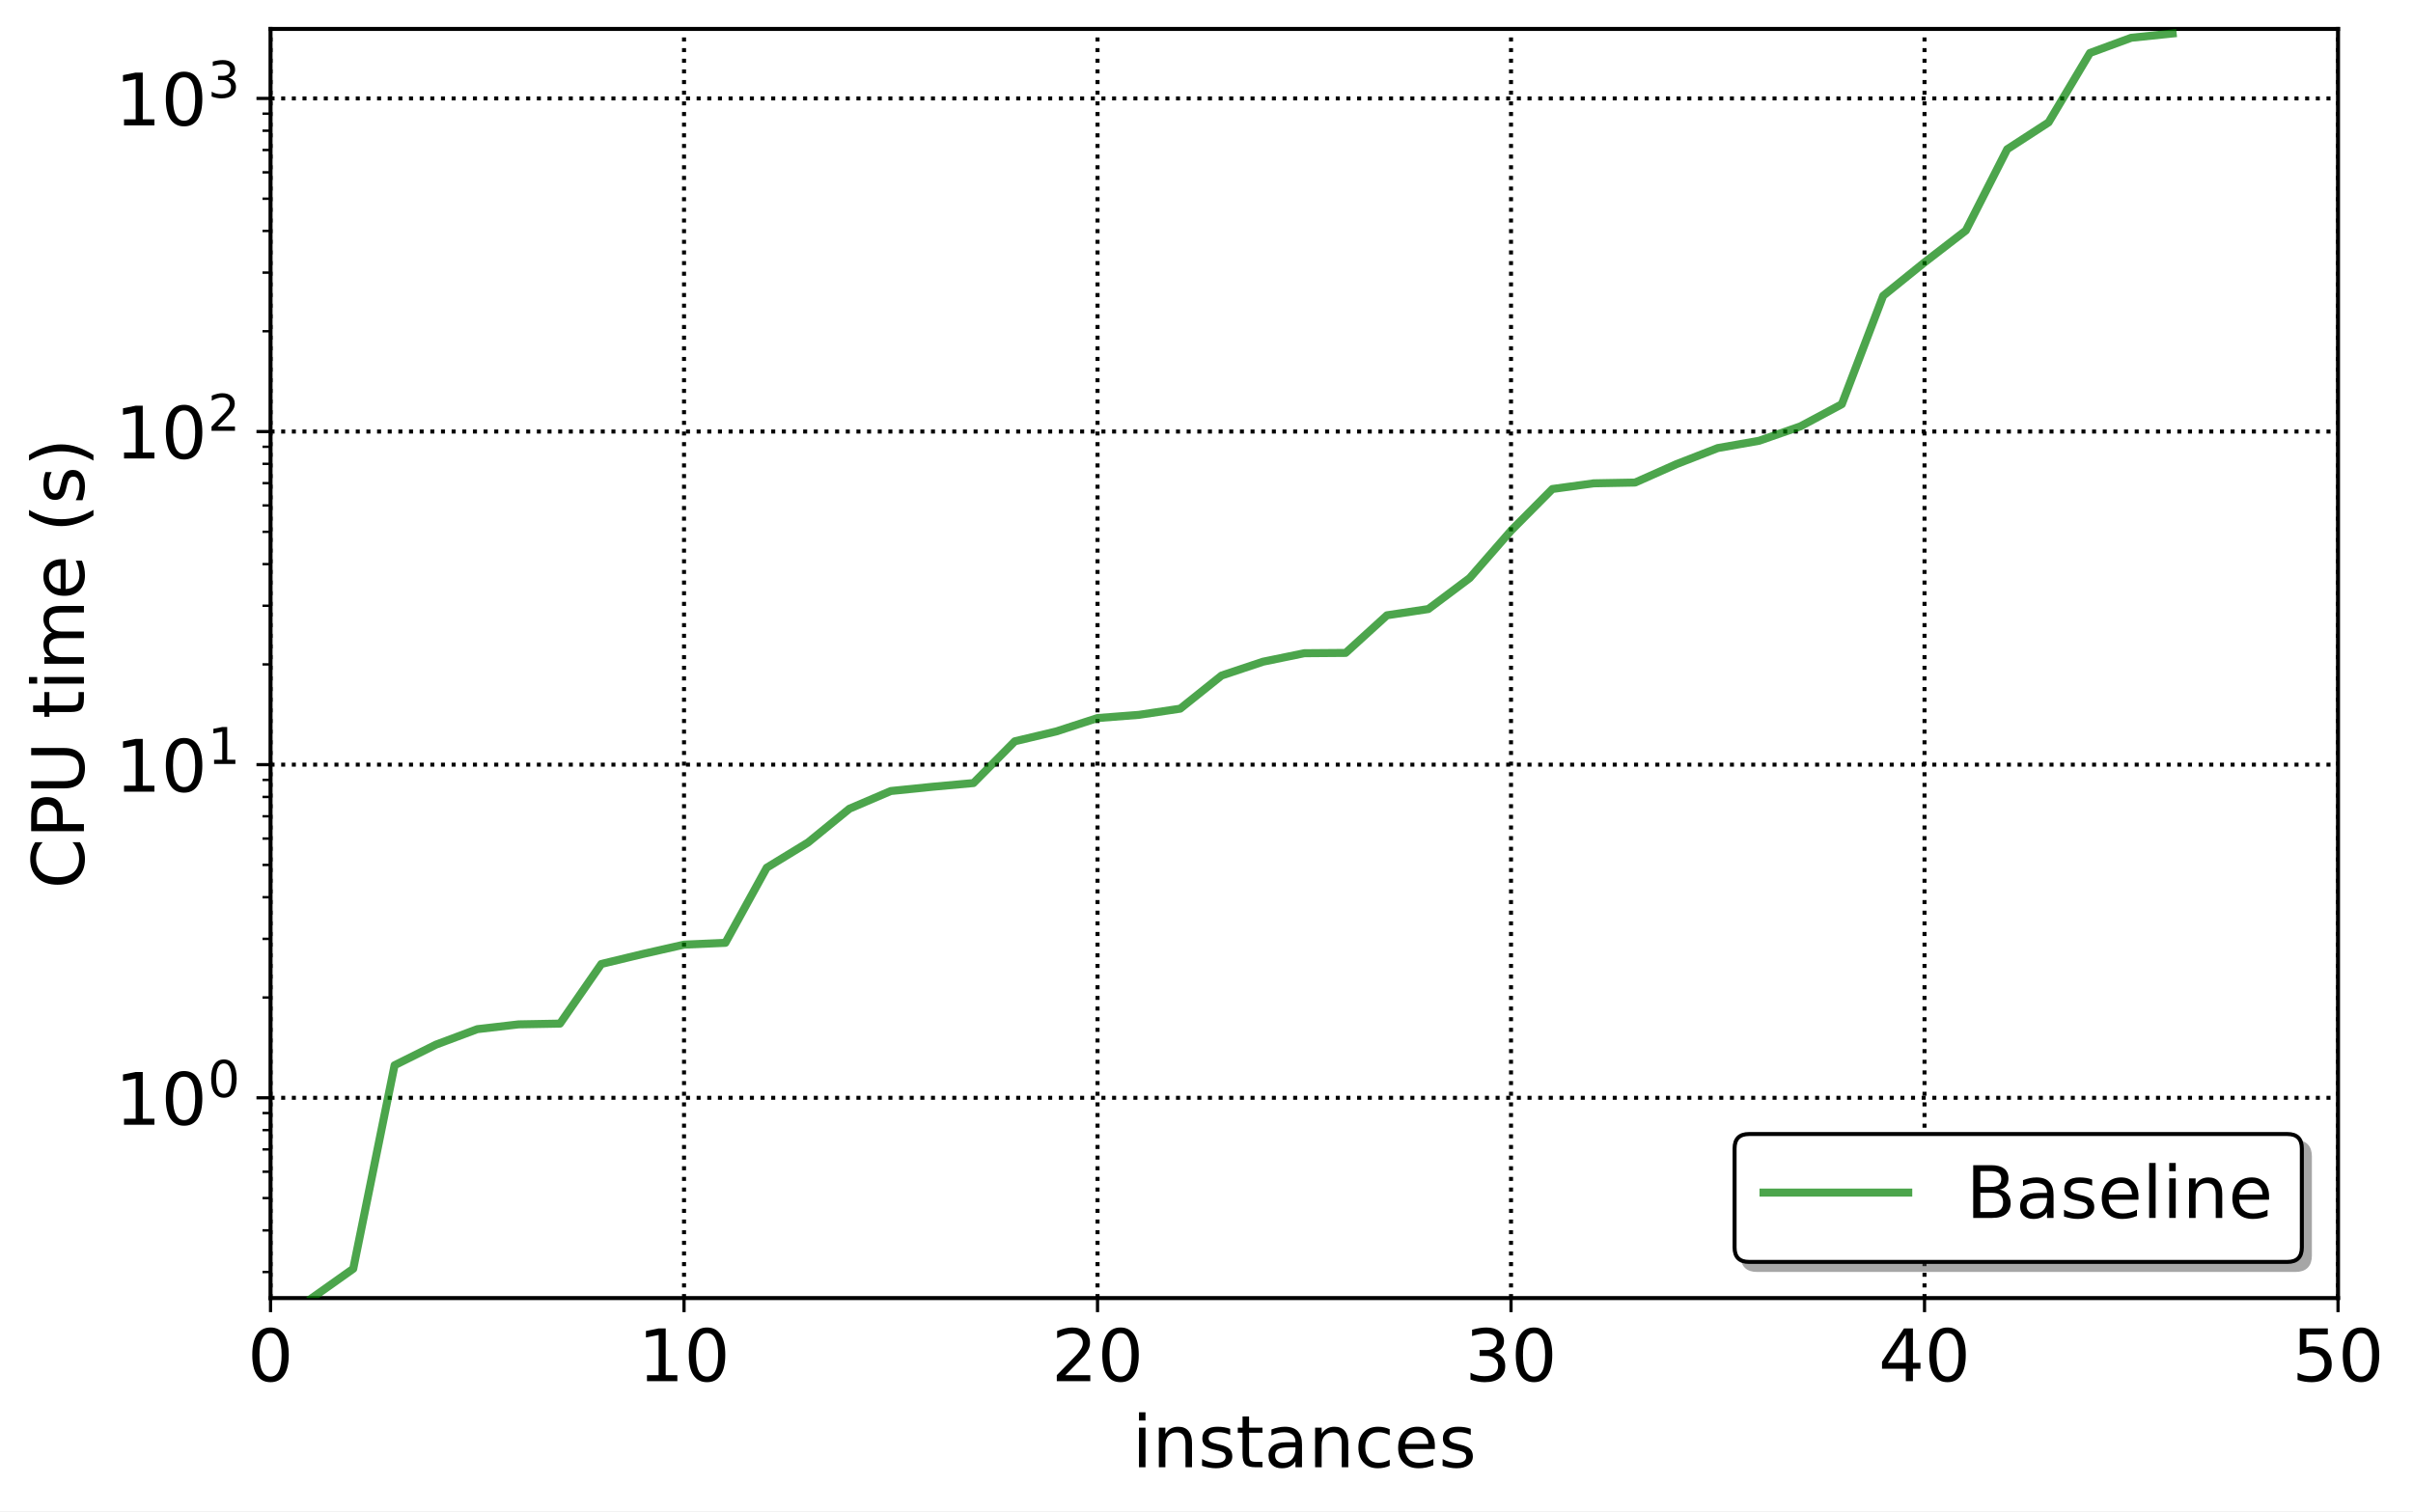
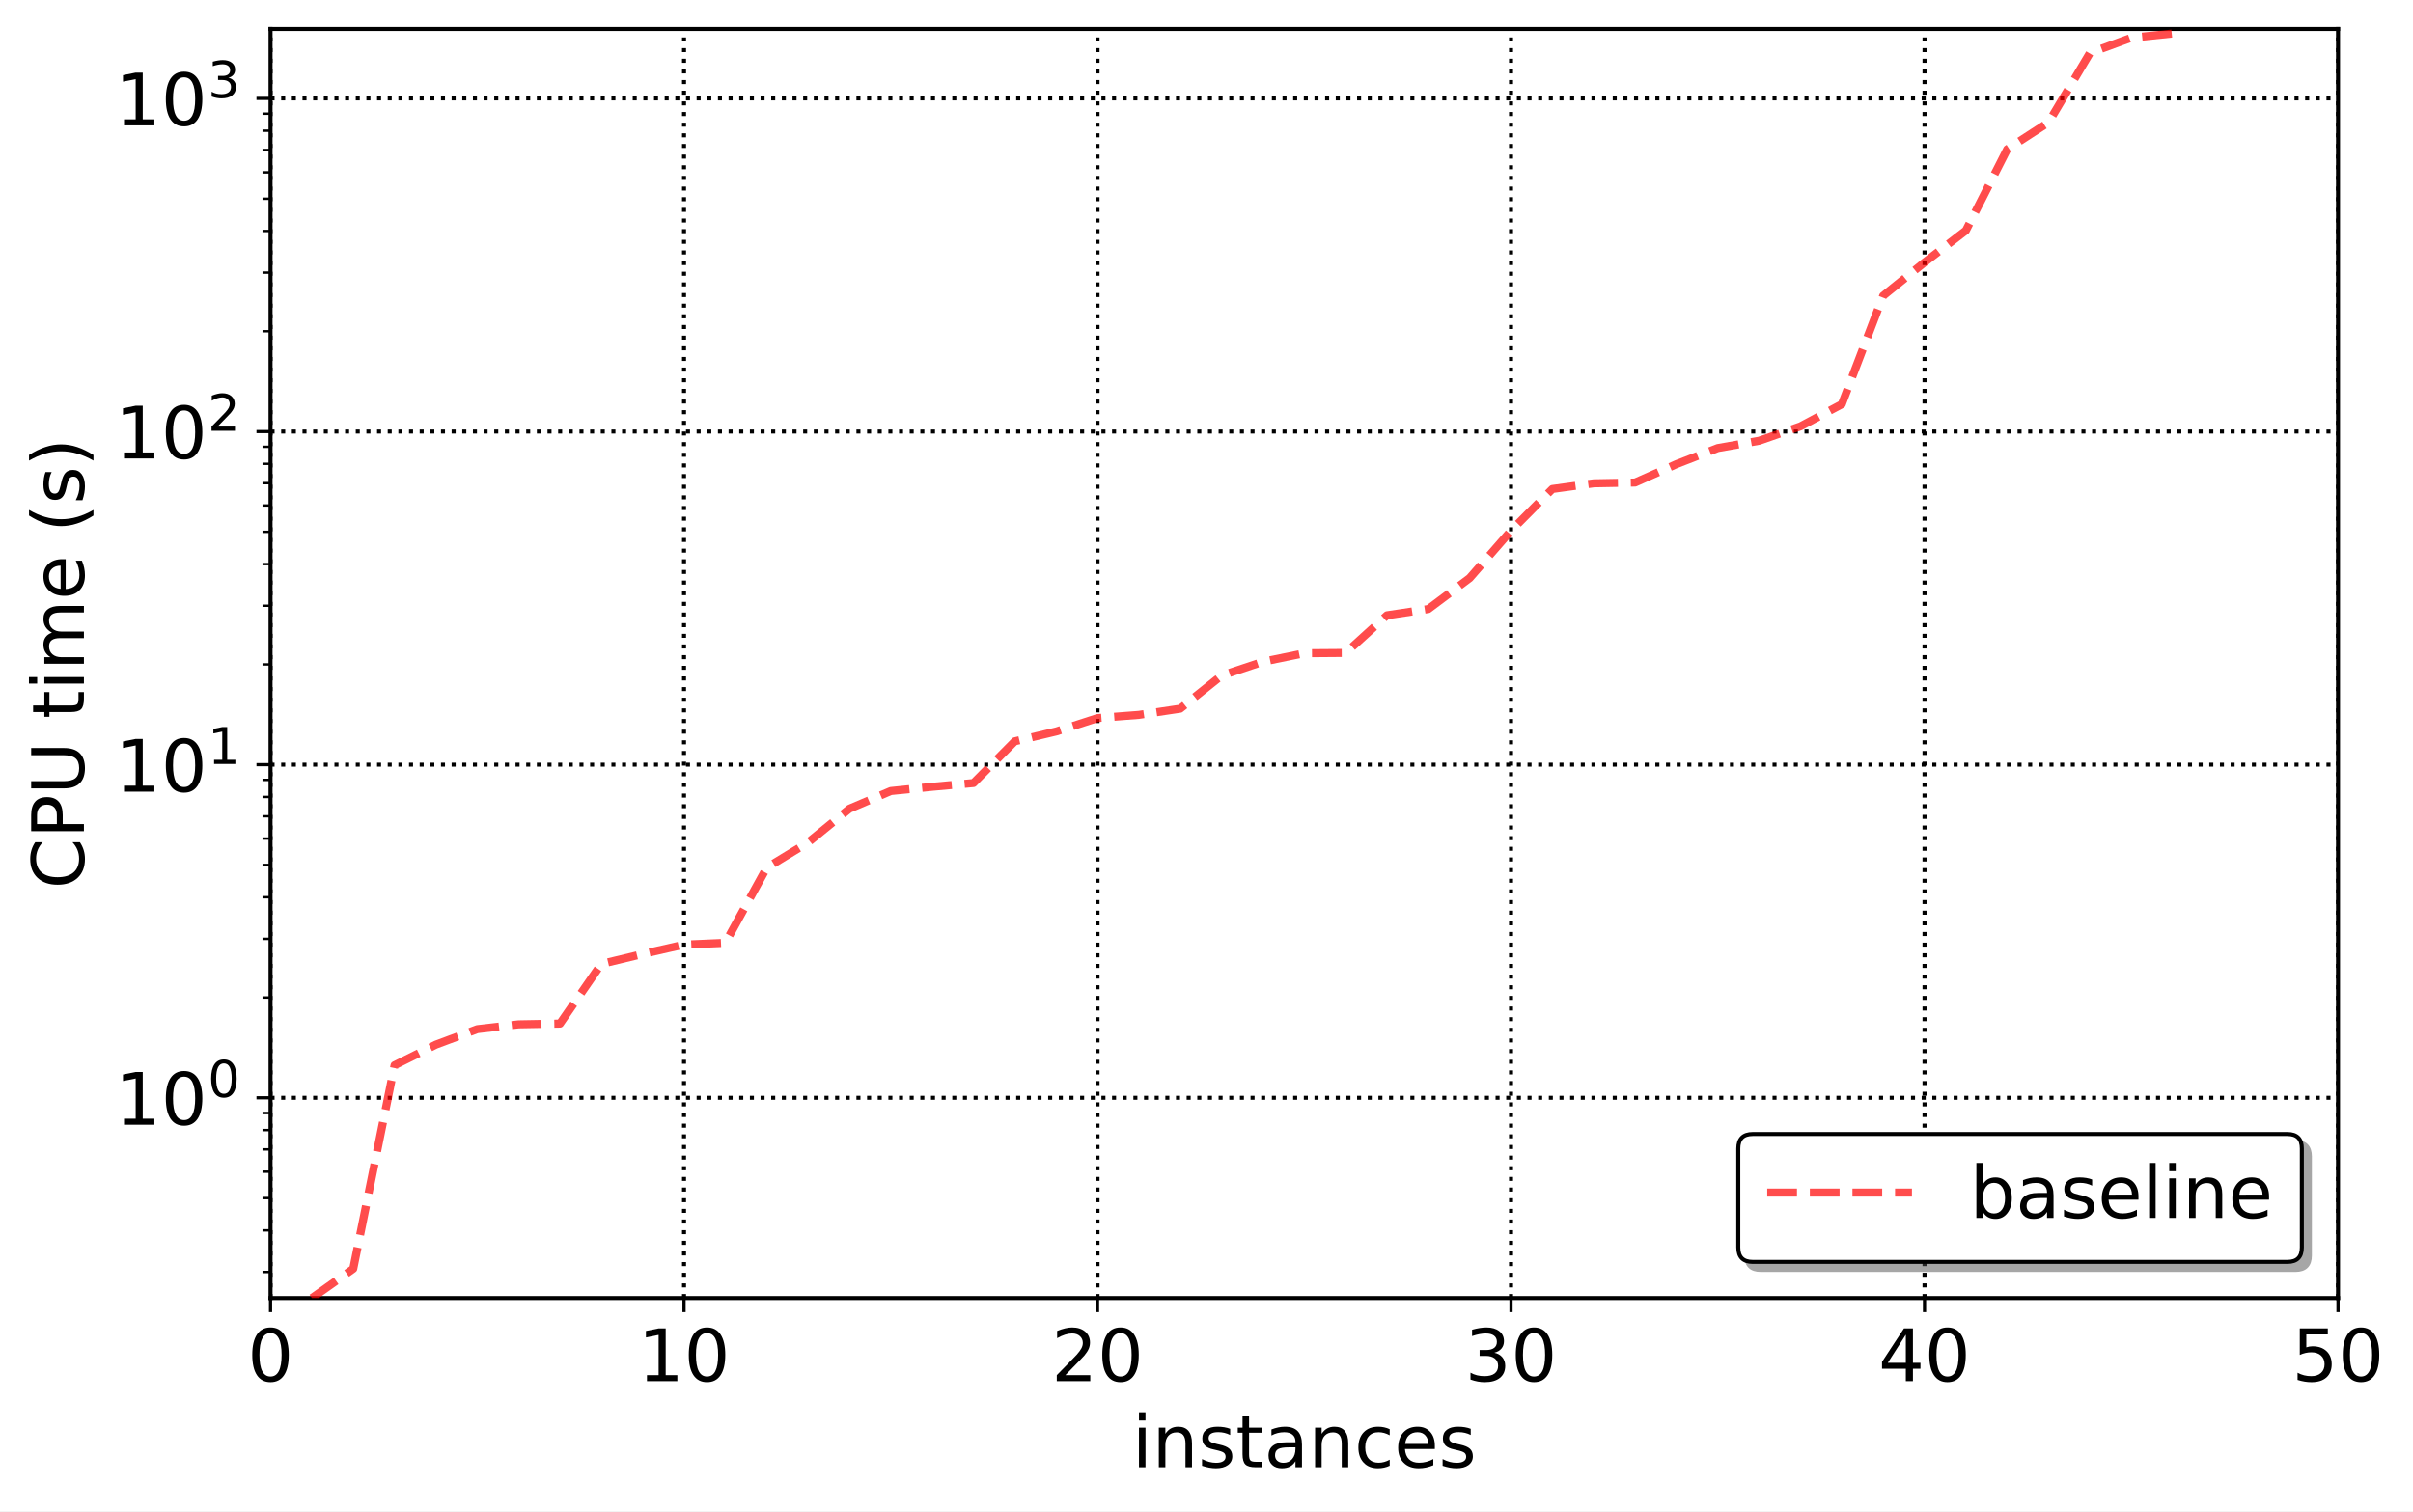
<svg xmlns="http://www.w3.org/2000/svg" xmlns:xlink="http://www.w3.org/1999/xlink" width="600.279pt" height="376.061pt" viewBox="0 0 600.279 376.061" version="1.1">
  <defs>
    <style type="text/css">*{stroke-linejoin: round; stroke-linecap: butt}</style>
  </defs>
  <g id="figure_1">
    <g id="patch_1">
      <path d="M -0 376.061  L 600.279 376.061  L 600.279 0  L -0 0  z " style="fill: #ffffff" />
    </g>
    <g id="axes_1">
      <g id="patch_2">
        <path d="M 67.301 323.02  L 581.627 323.02  L 581.627 7.2  L 67.301 7.2  z " style="fill: #ffffff" />
      </g>
      <g id="matplotlib.axis_1">
        <g id="xtick_1">
          <g id="line2d_1">
-             <path d="M 67.301 323.02  L 67.301 7.2  " clip-path="url(#p78569bffe5)" style="fill: none; stroke-dasharray: 1,1.65; stroke-dashoffset: 0; stroke: #000000" />
+             <path d="M 67.301 323.02  L 67.301 7.2  " clip-path="url(#p23192d5186)" style="fill: none; stroke-dasharray: 1,1.65; stroke-dashoffset: 0; stroke: #000000" />
          </g>
          <g id="line2d_2">
            <defs>
-               <path id="m889efac853" d="M 0 0  L 0 3.5  " style="stroke: #000000; stroke-width: 0.8" />
+               <path id="m9e568689f8" d="M 0 0  L 0 3.5  " style="stroke: #000000; stroke-width: 0.8" />
            </defs>
            <g>
-               <use xlink:href="#m889efac853" x="67.301" y="323.02" style="stroke: #000000; stroke-width: 0.8" />
+               <use xlink:href="#m9e568689f8" x="67.301" y="323.02" style="stroke: #000000; stroke-width: 0.8" />
            </g>
          </g>
          <g id="text_1">
            <g transform="translate(61.57438 343.6973) scale(0.18 -0.18)">
              <defs>
                <path id="DejaVuSans-30" d="M 2034 4250  Q 1547 4250 1301 3770  Q 1056 3291 1056 2328  Q 1056 1369 1301 889  Q 1547 409 2034 409  Q 2525 409 2770 889  Q 3016 1369 3016 2328  Q 3016 3291 2770 3770  Q 2525 4250 2034 4250  z M 2034 4750  Q 2819 4750 3233 4129  Q 3647 3509 3647 2328  Q 3647 1150 3233 529  Q 2819 -91 2034 -91  Q 1250 -91 836 529  Q 422 1150 422 2328  Q 422 3509 836 4129  Q 1250 4750 2034 4750  z " transform="scale(0.015625)" />
              </defs>
              <use xlink:href="#DejaVuSans-30" />
            </g>
          </g>
        </g>
        <g id="xtick_2">
          <g id="line2d_3">
-             <path d="M 170.166 323.02  L 170.166 7.2  " clip-path="url(#p78569bffe5)" style="fill: none; stroke-dasharray: 1,1.65; stroke-dashoffset: 0; stroke: #000000" />
+             <path d="M 170.166 323.02  L 170.166 7.2  " clip-path="url(#p23192d5186)" style="fill: none; stroke-dasharray: 1,1.65; stroke-dashoffset: 0; stroke: #000000" />
          </g>
          <g id="line2d_4">
            <g>
-               <use xlink:href="#m889efac853" x="170.166" y="323.02" style="stroke: #000000; stroke-width: 0.8" />
+               <use xlink:href="#m9e568689f8" x="170.166" y="323.02" style="stroke: #000000; stroke-width: 0.8" />
            </g>
          </g>
          <g id="text_2">
            <g transform="translate(158.7133 343.6973) scale(0.18 -0.18)">
              <defs>
                <path id="DejaVuSans-31" d="M 794 531  L 1825 531  L 1825 4091  L 703 3866  L 703 4441  L 1819 4666  L 2450 4666  L 2450 531  L 3481 531  L 3481 0  L 794 0  L 794 531  z " transform="scale(0.015625)" />
              </defs>
              <use xlink:href="#DejaVuSans-31" />
              <use xlink:href="#DejaVuSans-30" x="63.623" />
            </g>
          </g>
        </g>
        <g id="xtick_3">
          <g id="line2d_5">
-             <path d="M 273.031 323.02  L 273.031 7.2  " clip-path="url(#p78569bffe5)" style="fill: none; stroke-dasharray: 1,1.65; stroke-dashoffset: 0; stroke: #000000" />
+             <path d="M 273.031 323.02  L 273.031 7.2  " clip-path="url(#p23192d5186)" style="fill: none; stroke-dasharray: 1,1.65; stroke-dashoffset: 0; stroke: #000000" />
          </g>
          <g id="line2d_6">
            <g>
-               <use xlink:href="#m889efac853" x="273.031" y="323.02" style="stroke: #000000; stroke-width: 0.8" />
+               <use xlink:href="#m9e568689f8" x="273.031" y="323.02" style="stroke: #000000; stroke-width: 0.8" />
            </g>
          </g>
          <g id="text_3">
            <g transform="translate(261.5785 343.6973) scale(0.18 -0.18)">
              <defs>
                <path id="DejaVuSans-32" d="M 1228 531  L 3431 531  L 3431 0  L 469 0  L 469 531  Q 828 903 1448 1529  Q 2069 2156 2228 2338  Q 2531 2678 2651 2914  Q 2772 3150 2772 3378  Q 2772 3750 2511 3984  Q 2250 4219 1831 4219  Q 1534 4219 1204 4116  Q 875 4013 500 3803  L 500 4441  Q 881 4594 1212 4672  Q 1544 4750 1819 4750  Q 2544 4750 2975 4387  Q 3406 4025 3406 3419  Q 3406 3131 3298 2873  Q 3191 2616 2906 2266  Q 2828 2175 2409 1742  Q 1991 1309 1228 531  z " transform="scale(0.015625)" />
              </defs>
              <use xlink:href="#DejaVuSans-32" />
              <use xlink:href="#DejaVuSans-30" x="63.623" />
            </g>
          </g>
        </g>
        <g id="xtick_4">
          <g id="line2d_7">
-             <path d="M 375.896 323.02  L 375.896 7.2  " clip-path="url(#p78569bffe5)" style="fill: none; stroke-dasharray: 1,1.65; stroke-dashoffset: 0; stroke: #000000" />
+             <path d="M 375.896 323.02  L 375.896 7.2  " clip-path="url(#p23192d5186)" style="fill: none; stroke-dasharray: 1,1.65; stroke-dashoffset: 0; stroke: #000000" />
          </g>
          <g id="line2d_8">
            <g>
-               <use xlink:href="#m889efac853" x="375.896" y="323.02" style="stroke: #000000; stroke-width: 0.8" />
+               <use xlink:href="#m9e568689f8" x="375.896" y="323.02" style="stroke: #000000; stroke-width: 0.8" />
            </g>
          </g>
          <g id="text_4">
            <g transform="translate(364.4437 343.6973) scale(0.18 -0.18)">
              <defs>
                <path id="DejaVuSans-33" d="M 2597 2516  Q 3050 2419 3304 2112  Q 3559 1806 3559 1356  Q 3559 666 3084 287  Q 2609 -91 1734 -91  Q 1441 -91 1130 -33  Q 819 25 488 141  L 488 750  Q 750 597 1062 519  Q 1375 441 1716 441  Q 2309 441 2620 675  Q 2931 909 2931 1356  Q 2931 1769 2642 2001  Q 2353 2234 1838 2234  L 1294 2234  L 1294 2753  L 1863 2753  Q 2328 2753 2575 2939  Q 2822 3125 2822 3475  Q 2822 3834 2567 4026  Q 2313 4219 1838 4219  Q 1578 4219 1281 4162  Q 984 4106 628 3988  L 628 4550  Q 988 4650 1302 4700  Q 1616 4750 1894 4750  Q 2613 4750 3031 4423  Q 3450 4097 3450 3541  Q 3450 3153 3228 2886  Q 3006 2619 2597 2516  z " transform="scale(0.015625)" />
              </defs>
              <use xlink:href="#DejaVuSans-33" />
              <use xlink:href="#DejaVuSans-30" x="63.623" />
            </g>
          </g>
        </g>
        <g id="xtick_5">
          <g id="line2d_9">
-             <path d="M 478.761 323.02  L 478.761 7.2  " clip-path="url(#p78569bffe5)" style="fill: none; stroke-dasharray: 1,1.65; stroke-dashoffset: 0; stroke: #000000" />
+             <path d="M 478.761 323.02  L 478.761 7.2  " clip-path="url(#p23192d5186)" style="fill: none; stroke-dasharray: 1,1.65; stroke-dashoffset: 0; stroke: #000000" />
          </g>
          <g id="line2d_10">
            <g>
-               <use xlink:href="#m889efac853" x="478.761" y="323.02" style="stroke: #000000; stroke-width: 0.8" />
+               <use xlink:href="#m9e568689f8" x="478.761" y="323.02" style="stroke: #000000; stroke-width: 0.8" />
            </g>
          </g>
          <g id="text_5">
            <g transform="translate(467.3088 343.6973) scale(0.18 -0.18)">
              <defs>
                <path id="DejaVuSans-34" d="M 2419 4116  L 825 1625  L 2419 1625  L 2419 4116  z M 2253 4666  L 3047 4666  L 3047 1625  L 3713 1625  L 3713 1100  L 3047 1100  L 3047 0  L 2419 0  L 2419 1100  L 313 1100  L 313 1709  L 2253 4666  z " transform="scale(0.015625)" />
              </defs>
              <use xlink:href="#DejaVuSans-34" />
              <use xlink:href="#DejaVuSans-30" x="63.623" />
            </g>
          </g>
        </g>
        <g id="xtick_6">
          <g id="line2d_11">
-             <path d="M 581.627 323.02  L 581.627 7.2  " clip-path="url(#p78569bffe5)" style="fill: none; stroke-dasharray: 1,1.65; stroke-dashoffset: 0; stroke: #000000" />
+             <path d="M 581.627 323.02  L 581.627 7.2  " clip-path="url(#p23192d5186)" style="fill: none; stroke-dasharray: 1,1.65; stroke-dashoffset: 0; stroke: #000000" />
          </g>
          <g id="line2d_12">
            <g>
-               <use xlink:href="#m889efac853" x="581.627" y="323.02" style="stroke: #000000; stroke-width: 0.8" />
+               <use xlink:href="#m9e568689f8" x="581.627" y="323.02" style="stroke: #000000; stroke-width: 0.8" />
            </g>
          </g>
          <g id="text_6">
            <g transform="translate(570.174 343.6973) scale(0.18 -0.18)">
              <defs>
                <path id="DejaVuSans-35" d="M 691 4666  L 3169 4666  L 3169 4134  L 1269 4134  L 1269 2991  Q 1406 3038 1543 3061  Q 1681 3084 1819 3084  Q 2600 3084 3056 2656  Q 3513 2228 3513 1497  Q 3513 744 3044 326  Q 2575 -91 1722 -91  Q 1428 -91 1123 -41  Q 819 9 494 109  L 494 744  Q 775 591 1075 516  Q 1375 441 1709 441  Q 2250 441 2565 725  Q 2881 1009 2881 1497  Q 2881 1984 2565 2268  Q 2250 2553 1709 2553  Q 1456 2553 1204 2497  Q 953 2441 691 2322  L 691 4666  z " transform="scale(0.015625)" />
              </defs>
              <use xlink:href="#DejaVuSans-35" />
              <use xlink:href="#DejaVuSans-30" x="63.623" />
            </g>
          </g>
        </g>
        <g id="text_7">
          <g transform="translate(281.6489 365.1179) scale(0.18 -0.18)">
            <defs>
              <path id="DejaVuSans-69" d="M 603 3500  L 1178 3500  L 1178 0  L 603 0  L 603 3500  z M 603 4863  L 1178 4863  L 1178 4134  L 603 4134  L 603 4863  z " transform="scale(0.015625)" />
              <path id="DejaVuSans-6e" d="M 3513 2113  L 3513 0  L 2938 0  L 2938 2094  Q 2938 2591 2744 2837  Q 2550 3084 2163 3084  Q 1697 3084 1428 2787  Q 1159 2491 1159 1978  L 1159 0  L 581 0  L 581 3500  L 1159 3500  L 1159 2956  Q 1366 3272 1645 3428  Q 1925 3584 2291 3584  Q 2894 3584 3203 3211  Q 3513 2838 3513 2113  z " transform="scale(0.015625)" />
              <path id="DejaVuSans-73" d="M 2834 3397  L 2834 2853  Q 2591 2978 2328 3040  Q 2066 3103 1784 3103  Q 1356 3103 1142 2972  Q 928 2841 928 2578  Q 928 2378 1081 2264  Q 1234 2150 1697 2047  L 1894 2003  Q 2506 1872 2764 1633  Q 3022 1394 3022 966  Q 3022 478 2636 193  Q 2250 -91 1575 -91  Q 1294 -91 989 -36  Q 684 19 347 128  L 347 722  Q 666 556 975 473  Q 1284 391 1588 391  Q 1994 391 2212 530  Q 2431 669 2431 922  Q 2431 1156 2273 1281  Q 2116 1406 1581 1522  L 1381 1569  Q 847 1681 609 1914  Q 372 2147 372 2553  Q 372 3047 722 3315  Q 1072 3584 1716 3584  Q 2034 3584 2315 3537  Q 2597 3491 2834 3397  z " transform="scale(0.015625)" />
              <path id="DejaVuSans-74" d="M 1172 4494  L 1172 3500  L 2356 3500  L 2356 3053  L 1172 3053  L 1172 1153  Q 1172 725 1289 603  Q 1406 481 1766 481  L 2356 481  L 2356 0  L 1766 0  Q 1100 0 847 248  Q 594 497 594 1153  L 594 3053  L 172 3053  L 172 3500  L 594 3500  L 594 4494  L 1172 4494  z " transform="scale(0.015625)" />
              <path id="DejaVuSans-61" d="M 2194 1759  Q 1497 1759 1228 1600  Q 959 1441 959 1056  Q 959 750 1161 570  Q 1363 391 1709 391  Q 2188 391 2477 730  Q 2766 1069 2766 1631  L 2766 1759  L 2194 1759  z M 3341 1997  L 3341 0  L 2766 0  L 2766 531  Q 2569 213 2275 61  Q 1981 -91 1556 -91  Q 1019 -91 701 211  Q 384 513 384 1019  Q 384 1609 779 1909  Q 1175 2209 1959 2209  L 2766 2209  L 2766 2266  Q 2766 2663 2505 2880  Q 2244 3097 1772 3097  Q 1472 3097 1187 3025  Q 903 2953 641 2809  L 641 3341  Q 956 3463 1253 3523  Q 1550 3584 1831 3584  Q 2591 3584 2966 3190  Q 3341 2797 3341 1997  z " transform="scale(0.015625)" />
              <path id="DejaVuSans-63" d="M 3122 3366  L 3122 2828  Q 2878 2963 2633 3030  Q 2388 3097 2138 3097  Q 1578 3097 1268 2742  Q 959 2388 959 1747  Q 959 1106 1268 751  Q 1578 397 2138 397  Q 2388 397 2633 464  Q 2878 531 3122 666  L 3122 134  Q 2881 22 2623 -34  Q 2366 -91 2075 -91  Q 1284 -91 818 406  Q 353 903 353 1747  Q 353 2603 823 3093  Q 1294 3584 2113 3584  Q 2378 3584 2631 3529  Q 2884 3475 3122 3366  z " transform="scale(0.015625)" />
              <path id="DejaVuSans-65" d="M 3597 1894  L 3597 1613  L 953 1613  Q 991 1019 1311 708  Q 1631 397 2203 397  Q 2534 397 2845 478  Q 3156 559 3463 722  L 3463 178  Q 3153 47 2828 -22  Q 2503 -91 2169 -91  Q 1331 -91 842 396  Q 353 884 353 1716  Q 353 2575 817 3079  Q 1281 3584 2069 3584  Q 2775 3584 3186 3129  Q 3597 2675 3597 1894  z M 3022 2063  Q 3016 2534 2758 2815  Q 2500 3097 2075 3097  Q 1594 3097 1305 2825  Q 1016 2553 972 2059  L 3022 2063  z " transform="scale(0.015625)" />
            </defs>
            <use xlink:href="#DejaVuSans-69" />
            <use xlink:href="#DejaVuSans-6e" x="27.783" />
            <use xlink:href="#DejaVuSans-73" x="91.162" />
            <use xlink:href="#DejaVuSans-74" x="143.262" />
            <use xlink:href="#DejaVuSans-61" x="182.471" />
            <use xlink:href="#DejaVuSans-6e" x="243.75" />
            <use xlink:href="#DejaVuSans-63" x="307.129" />
            <use xlink:href="#DejaVuSans-65" x="362.109" />
            <use xlink:href="#DejaVuSans-73" x="423.633" />
          </g>
        </g>
      </g>
      <g id="matplotlib.axis_2">
        <g id="ytick_1">
          <g id="line2d_13">
-             <path d="M 67.301 273.182  L 581.627 273.182  " clip-path="url(#p78569bffe5)" style="fill: none; stroke-dasharray: 1,1.65; stroke-dashoffset: 0; stroke: #000000" />
+             <path d="M 67.301 273.182  L 581.627 273.182  " clip-path="url(#p23192d5186)" style="fill: none; stroke-dasharray: 1,1.65; stroke-dashoffset: 0; stroke: #000000" />
          </g>
          <g id="line2d_14">
            <defs>
-               <path id="m45e2cfea0d" d="M 0 0  L -3.5 0  " style="stroke: #000000; stroke-width: 0.8" />
+               <path id="m3ee2ef0c10" d="M 0 0  L -3.5 0  " style="stroke: #000000; stroke-width: 0.8" />
            </defs>
            <g>
-               <use xlink:href="#m45e2cfea0d" x="67.301" y="273.182" style="stroke: #000000; stroke-width: 0.8" />
+               <use xlink:href="#m3ee2ef0c10" x="67.301" y="273.182" style="stroke: #000000; stroke-width: 0.8" />
            </g>
          </g>
          <g id="text_8">
            <g transform="translate(28.62063 280.0204) scale(0.18 -0.18)">
              <use xlink:href="#DejaVuSans-31" transform="translate(0 0.765625)" />
              <use xlink:href="#DejaVuSans-30" transform="translate(63.62305 0.765625)" />
              <use xlink:href="#DejaVuSans-30" transform="translate(128.2031 39.04688) scale(0.7)" />
            </g>
          </g>
        </g>
        <g id="ytick_2">
          <g id="line2d_15">
-             <path d="M 67.301 190.285  L 581.627 190.285  " clip-path="url(#p78569bffe5)" style="fill: none; stroke-dasharray: 1,1.65; stroke-dashoffset: 0; stroke: #000000" />
+             <path d="M 67.301 190.285  L 581.627 190.285  " clip-path="url(#p23192d5186)" style="fill: none; stroke-dasharray: 1,1.65; stroke-dashoffset: 0; stroke: #000000" />
          </g>
          <g id="line2d_16">
            <g>
-               <use xlink:href="#m45e2cfea0d" x="67.301" y="190.285" style="stroke: #000000; stroke-width: 0.8" />
+               <use xlink:href="#m3ee2ef0c10" x="67.301" y="190.285" style="stroke: #000000; stroke-width: 0.8" />
            </g>
          </g>
          <g id="text_9">
            <g transform="translate(28.62063 197.1233) scale(0.18 -0.18)">
              <use xlink:href="#DejaVuSans-31" transform="translate(0 0.684375)" />
              <use xlink:href="#DejaVuSans-30" transform="translate(63.62305 0.684375)" />
              <use xlink:href="#DejaVuSans-31" transform="translate(128.2031 38.96563) scale(0.7)" />
            </g>
          </g>
        </g>
        <g id="ytick_3">
          <g id="line2d_17">
-             <path d="M 67.301 107.388  L 581.627 107.388  " clip-path="url(#p78569bffe5)" style="fill: none; stroke-dasharray: 1,1.65; stroke-dashoffset: 0; stroke: #000000" />
+             <path d="M 67.301 107.388  L 581.627 107.388  " clip-path="url(#p23192d5186)" style="fill: none; stroke-dasharray: 1,1.65; stroke-dashoffset: 0; stroke: #000000" />
          </g>
          <g id="line2d_18">
            <g>
-               <use xlink:href="#m45e2cfea0d" x="67.301" y="107.388" style="stroke: #000000; stroke-width: 0.8" />
+               <use xlink:href="#m3ee2ef0c10" x="67.301" y="107.388" style="stroke: #000000; stroke-width: 0.8" />
            </g>
          </g>
          <g id="text_10">
            <g transform="translate(28.62063 114.2263) scale(0.18 -0.18)">
              <use xlink:href="#DejaVuSans-31" transform="translate(0 0.765625)" />
              <use xlink:href="#DejaVuSans-30" transform="translate(63.62305 0.765625)" />
              <use xlink:href="#DejaVuSans-32" transform="translate(128.2031 39.04688) scale(0.7)" />
            </g>
          </g>
        </g>
        <g id="ytick_4">
          <g id="line2d_19">
-             <path d="M 67.301 24.491  L 581.627 24.491  " clip-path="url(#p78569bffe5)" style="fill: none; stroke-dasharray: 1,1.65; stroke-dashoffset: 0; stroke: #000000" />
+             <path d="M 67.301 24.491  L 581.627 24.491  " clip-path="url(#p23192d5186)" style="fill: none; stroke-dasharray: 1,1.65; stroke-dashoffset: 0; stroke: #000000" />
          </g>
          <g id="line2d_20">
            <g>
-               <use xlink:href="#m45e2cfea0d" x="67.301" y="24.491" style="stroke: #000000; stroke-width: 0.8" />
+               <use xlink:href="#m3ee2ef0c10" x="67.301" y="24.491" style="stroke: #000000; stroke-width: 0.8" />
            </g>
          </g>
          <g id="text_11">
            <g transform="translate(28.62063 31.32918) scale(0.18 -0.18)">
              <use xlink:href="#DejaVuSans-31" transform="translate(0 0.765625)" />
              <use xlink:href="#DejaVuSans-30" transform="translate(63.62305 0.765625)" />
              <use xlink:href="#DejaVuSans-33" transform="translate(128.2031 39.04688) scale(0.7)" />
            </g>
          </g>
        </g>
        <g id="ytick_5">
          <g id="line2d_21">
            <defs>
-               <path id="m61b22a6552" d="M 0 0  L -2 0  " style="stroke: #000000; stroke-width: 0.6" />
+               <path id="m1f83dd1102" d="M 0 0  L -2 0  " style="stroke: #000000; stroke-width: 0.6" />
            </defs>
            <g>
-               <use xlink:href="#m61b22a6552" x="67.301" y="316.527" style="stroke: #000000; stroke-width: 0.6" />
+               <use xlink:href="#m1f83dd1102" x="67.301" y="316.527" style="stroke: #000000; stroke-width: 0.6" />
            </g>
          </g>
        </g>
        <g id="ytick_6">
          <g id="line2d_22">
            <g>
-               <use xlink:href="#m61b22a6552" x="67.301" y="306.17" style="stroke: #000000; stroke-width: 0.6" />
+               <use xlink:href="#m1f83dd1102" x="67.301" y="306.17" style="stroke: #000000; stroke-width: 0.6" />
            </g>
          </g>
        </g>
        <g id="ytick_7">
          <g id="line2d_23">
            <g>
-               <use xlink:href="#m61b22a6552" x="67.301" y="298.136" style="stroke: #000000; stroke-width: 0.6" />
+               <use xlink:href="#m1f83dd1102" x="67.301" y="298.136" style="stroke: #000000; stroke-width: 0.6" />
            </g>
          </g>
        </g>
        <g id="ytick_8">
          <g id="line2d_24">
            <g>
-               <use xlink:href="#m61b22a6552" x="67.301" y="291.572" style="stroke: #000000; stroke-width: 0.6" />
+               <use xlink:href="#m1f83dd1102" x="67.301" y="291.572" style="stroke: #000000; stroke-width: 0.6" />
            </g>
          </g>
        </g>
        <g id="ytick_9">
          <g id="line2d_25">
            <g>
-               <use xlink:href="#m61b22a6552" x="67.301" y="286.023" style="stroke: #000000; stroke-width: 0.6" />
+               <use xlink:href="#m1f83dd1102" x="67.301" y="286.023" style="stroke: #000000; stroke-width: 0.6" />
            </g>
          </g>
        </g>
        <g id="ytick_10">
          <g id="line2d_26">
            <g>
-               <use xlink:href="#m61b22a6552" x="67.301" y="281.215" style="stroke: #000000; stroke-width: 0.6" />
+               <use xlink:href="#m1f83dd1102" x="67.301" y="281.215" style="stroke: #000000; stroke-width: 0.6" />
            </g>
          </g>
        </g>
        <g id="ytick_11">
          <g id="line2d_27">
            <g>
-               <use xlink:href="#m61b22a6552" x="67.301" y="276.975" style="stroke: #000000; stroke-width: 0.6" />
+               <use xlink:href="#m1f83dd1102" x="67.301" y="276.975" style="stroke: #000000; stroke-width: 0.6" />
            </g>
          </g>
        </g>
        <g id="ytick_12">
          <g id="line2d_28">
            <g>
-               <use xlink:href="#m61b22a6552" x="67.301" y="248.227" style="stroke: #000000; stroke-width: 0.6" />
+               <use xlink:href="#m1f83dd1102" x="67.301" y="248.227" style="stroke: #000000; stroke-width: 0.6" />
            </g>
          </g>
        </g>
        <g id="ytick_13">
          <g id="line2d_29">
            <g>
-               <use xlink:href="#m61b22a6552" x="67.301" y="233.63" style="stroke: #000000; stroke-width: 0.6" />
+               <use xlink:href="#m1f83dd1102" x="67.301" y="233.63" style="stroke: #000000; stroke-width: 0.6" />
            </g>
          </g>
        </g>
        <g id="ytick_14">
          <g id="line2d_30">
            <g>
-               <use xlink:href="#m61b22a6552" x="67.301" y="223.273" style="stroke: #000000; stroke-width: 0.6" />
+               <use xlink:href="#m1f83dd1102" x="67.301" y="223.273" style="stroke: #000000; stroke-width: 0.6" />
            </g>
          </g>
        </g>
        <g id="ytick_15">
          <g id="line2d_31">
            <g>
-               <use xlink:href="#m61b22a6552" x="67.301" y="215.239" style="stroke: #000000; stroke-width: 0.6" />
+               <use xlink:href="#m1f83dd1102" x="67.301" y="215.239" style="stroke: #000000; stroke-width: 0.6" />
            </g>
          </g>
        </g>
        <g id="ytick_16">
          <g id="line2d_32">
            <g>
-               <use xlink:href="#m61b22a6552" x="67.301" y="208.675" style="stroke: #000000; stroke-width: 0.6" />
+               <use xlink:href="#m1f83dd1102" x="67.301" y="208.675" style="stroke: #000000; stroke-width: 0.6" />
            </g>
          </g>
        </g>
        <g id="ytick_17">
          <g id="line2d_33">
            <g>
-               <use xlink:href="#m61b22a6552" x="67.301" y="203.126" style="stroke: #000000; stroke-width: 0.6" />
+               <use xlink:href="#m1f83dd1102" x="67.301" y="203.126" style="stroke: #000000; stroke-width: 0.6" />
            </g>
          </g>
        </g>
        <g id="ytick_18">
          <g id="line2d_34">
            <g>
-               <use xlink:href="#m61b22a6552" x="67.301" y="198.318" style="stroke: #000000; stroke-width: 0.6" />
+               <use xlink:href="#m1f83dd1102" x="67.301" y="198.318" style="stroke: #000000; stroke-width: 0.6" />
            </g>
          </g>
        </g>
        <g id="ytick_19">
          <g id="line2d_35">
            <g>
-               <use xlink:href="#m61b22a6552" x="67.301" y="194.078" style="stroke: #000000; stroke-width: 0.6" />
+               <use xlink:href="#m1f83dd1102" x="67.301" y="194.078" style="stroke: #000000; stroke-width: 0.6" />
            </g>
          </g>
        </g>
        <g id="ytick_20">
          <g id="line2d_36">
            <g>
-               <use xlink:href="#m61b22a6552" x="67.301" y="165.33" style="stroke: #000000; stroke-width: 0.6" />
+               <use xlink:href="#m1f83dd1102" x="67.301" y="165.33" style="stroke: #000000; stroke-width: 0.6" />
            </g>
          </g>
        </g>
        <g id="ytick_21">
          <g id="line2d_37">
            <g>
-               <use xlink:href="#m61b22a6552" x="67.301" y="150.733" style="stroke: #000000; stroke-width: 0.6" />
+               <use xlink:href="#m1f83dd1102" x="67.301" y="150.733" style="stroke: #000000; stroke-width: 0.6" />
            </g>
          </g>
        </g>
        <g id="ytick_22">
          <g id="line2d_38">
            <g>
-               <use xlink:href="#m61b22a6552" x="67.301" y="140.376" style="stroke: #000000; stroke-width: 0.6" />
+               <use xlink:href="#m1f83dd1102" x="67.301" y="140.376" style="stroke: #000000; stroke-width: 0.6" />
            </g>
          </g>
        </g>
        <g id="ytick_23">
          <g id="line2d_39">
            <g>
-               <use xlink:href="#m61b22a6552" x="67.301" y="132.342" style="stroke: #000000; stroke-width: 0.6" />
+               <use xlink:href="#m1f83dd1102" x="67.301" y="132.342" style="stroke: #000000; stroke-width: 0.6" />
            </g>
          </g>
        </g>
        <g id="ytick_24">
          <g id="line2d_40">
            <g>
-               <use xlink:href="#m61b22a6552" x="67.301" y="125.778" style="stroke: #000000; stroke-width: 0.6" />
+               <use xlink:href="#m1f83dd1102" x="67.301" y="125.778" style="stroke: #000000; stroke-width: 0.6" />
            </g>
          </g>
        </g>
        <g id="ytick_25">
          <g id="line2d_41">
            <g>
-               <use xlink:href="#m61b22a6552" x="67.301" y="120.229" style="stroke: #000000; stroke-width: 0.6" />
+               <use xlink:href="#m1f83dd1102" x="67.301" y="120.229" style="stroke: #000000; stroke-width: 0.6" />
            </g>
          </g>
        </g>
        <g id="ytick_26">
          <g id="line2d_42">
            <g>
-               <use xlink:href="#m61b22a6552" x="67.301" y="115.421" style="stroke: #000000; stroke-width: 0.6" />
+               <use xlink:href="#m1f83dd1102" x="67.301" y="115.421" style="stroke: #000000; stroke-width: 0.6" />
            </g>
          </g>
        </g>
        <g id="ytick_27">
          <g id="line2d_43">
            <g>
-               <use xlink:href="#m61b22a6552" x="67.301" y="111.181" style="stroke: #000000; stroke-width: 0.6" />
+               <use xlink:href="#m1f83dd1102" x="67.301" y="111.181" style="stroke: #000000; stroke-width: 0.6" />
            </g>
          </g>
        </g>
        <g id="ytick_28">
          <g id="line2d_44">
            <g>
-               <use xlink:href="#m61b22a6552" x="67.301" y="82.433" style="stroke: #000000; stroke-width: 0.6" />
+               <use xlink:href="#m1f83dd1102" x="67.301" y="82.433" style="stroke: #000000; stroke-width: 0.6" />
            </g>
          </g>
        </g>
        <g id="ytick_29">
          <g id="line2d_45">
            <g>
-               <use xlink:href="#m61b22a6552" x="67.301" y="67.836" style="stroke: #000000; stroke-width: 0.6" />
+               <use xlink:href="#m1f83dd1102" x="67.301" y="67.836" style="stroke: #000000; stroke-width: 0.6" />
            </g>
          </g>
        </g>
        <g id="ytick_30">
          <g id="line2d_46">
            <g>
-               <use xlink:href="#m61b22a6552" x="67.301" y="57.479" style="stroke: #000000; stroke-width: 0.6" />
+               <use xlink:href="#m1f83dd1102" x="67.301" y="57.479" style="stroke: #000000; stroke-width: 0.6" />
            </g>
          </g>
        </g>
        <g id="ytick_31">
          <g id="line2d_47">
            <g>
-               <use xlink:href="#m61b22a6552" x="67.301" y="49.445" style="stroke: #000000; stroke-width: 0.6" />
+               <use xlink:href="#m1f83dd1102" x="67.301" y="49.445" style="stroke: #000000; stroke-width: 0.6" />
            </g>
          </g>
        </g>
        <g id="ytick_32">
          <g id="line2d_48">
            <g>
-               <use xlink:href="#m61b22a6552" x="67.301" y="42.881" style="stroke: #000000; stroke-width: 0.6" />
+               <use xlink:href="#m1f83dd1102" x="67.301" y="42.881" style="stroke: #000000; stroke-width: 0.6" />
            </g>
          </g>
        </g>
        <g id="ytick_33">
          <g id="line2d_49">
            <g>
-               <use xlink:href="#m61b22a6552" x="67.301" y="37.332" style="stroke: #000000; stroke-width: 0.6" />
+               <use xlink:href="#m1f83dd1102" x="67.301" y="37.332" style="stroke: #000000; stroke-width: 0.6" />
            </g>
          </g>
        </g>
        <g id="ytick_34">
          <g id="line2d_50">
            <g>
-               <use xlink:href="#m61b22a6552" x="67.301" y="32.524" style="stroke: #000000; stroke-width: 0.6" />
+               <use xlink:href="#m1f83dd1102" x="67.301" y="32.524" style="stroke: #000000; stroke-width: 0.6" />
            </g>
          </g>
        </g>
        <g id="ytick_35">
          <g id="line2d_51">
            <g>
-               <use xlink:href="#m61b22a6552" x="67.301" y="28.284" style="stroke: #000000; stroke-width: 0.6" />
+               <use xlink:href="#m1f83dd1102" x="67.301" y="28.284" style="stroke: #000000; stroke-width: 0.6" />
            </g>
          </g>
        </g>
        <g id="text_12">
          <g transform="translate(20.87719 221.173) rotate(-90) scale(0.18 -0.18)">
            <defs>
              <path id="DejaVuSans-43" d="M 4122 4306  L 4122 3641  Q 3803 3938 3442 4084  Q 3081 4231 2675 4231  Q 1875 4231 1450 3742  Q 1025 3253 1025 2328  Q 1025 1406 1450 917  Q 1875 428 2675 428  Q 3081 428 3442 575  Q 3803 722 4122 1019  L 4122 359  Q 3791 134 3420 21  Q 3050 -91 2638 -91  Q 1578 -91 968 557  Q 359 1206 359 2328  Q 359 3453 968 4101  Q 1578 4750 2638 4750  Q 3056 4750 3426 4639  Q 3797 4528 4122 4306  z " transform="scale(0.015625)" />
              <path id="DejaVuSans-50" d="M 1259 4147  L 1259 2394  L 2053 2394  Q 2494 2394 2734 2622  Q 2975 2850 2975 3272  Q 2975 3691 2734 3919  Q 2494 4147 2053 4147  L 1259 4147  z M 628 4666  L 2053 4666  Q 2838 4666 3239 4311  Q 3641 3956 3641 3272  Q 3641 2581 3239 2228  Q 2838 1875 2053 1875  L 1259 1875  L 1259 0  L 628 0  L 628 4666  z " transform="scale(0.015625)" />
              <path id="DejaVuSans-55" d="M 556 4666  L 1191 4666  L 1191 1831  Q 1191 1081 1462 751  Q 1734 422 2344 422  Q 2950 422 3222 751  Q 3494 1081 3494 1831  L 3494 4666  L 4128 4666  L 4128 1753  Q 4128 841 3676 375  Q 3225 -91 2344 -91  Q 1459 -91 1007 375  Q 556 841 556 1753  L 556 4666  z " transform="scale(0.015625)" />
              <path id="DejaVuSans-20" transform="scale(0.015625)" />
              <path id="DejaVuSans-6d" d="M 3328 2828  Q 3544 3216 3844 3400  Q 4144 3584 4550 3584  Q 5097 3584 5394 3201  Q 5691 2819 5691 2113  L 5691 0  L 5113 0  L 5113 2094  Q 5113 2597 4934 2840  Q 4756 3084 4391 3084  Q 3944 3084 3684 2787  Q 3425 2491 3425 1978  L 3425 0  L 2847 0  L 2847 2094  Q 2847 2600 2669 2842  Q 2491 3084 2119 3084  Q 1678 3084 1418 2786  Q 1159 2488 1159 1978  L 1159 0  L 581 0  L 581 3500  L 1159 3500  L 1159 2956  Q 1356 3278 1631 3431  Q 1906 3584 2284 3584  Q 2666 3584 2933 3390  Q 3200 3197 3328 2828  z " transform="scale(0.015625)" />
              <path id="DejaVuSans-28" d="M 1984 4856  Q 1566 4138 1362 3434  Q 1159 2731 1159 2009  Q 1159 1288 1364 580  Q 1569 -128 1984 -844  L 1484 -844  Q 1016 -109 783 600  Q 550 1309 550 2009  Q 550 2706 781 3412  Q 1013 4119 1484 4856  L 1984 4856  z " transform="scale(0.015625)" />
              <path id="DejaVuSans-29" d="M 513 4856  L 1013 4856  Q 1481 4119 1714 3412  Q 1947 2706 1947 2009  Q 1947 1309 1714 600  Q 1481 -109 1013 -844  L 513 -844  Q 928 -128 1133 580  Q 1338 1288 1338 2009  Q 1338 2731 1133 3434  Q 928 4138 513 4856  z " transform="scale(0.015625)" />
            </defs>
            <use xlink:href="#DejaVuSans-43" />
            <use xlink:href="#DejaVuSans-50" x="69.824" />
            <use xlink:href="#DejaVuSans-55" x="130.127" />
            <use xlink:href="#DejaVuSans-20" x="203.32" />
            <use xlink:href="#DejaVuSans-74" x="235.107" />
            <use xlink:href="#DejaVuSans-69" x="274.316" />
            <use xlink:href="#DejaVuSans-6d" x="302.1" />
            <use xlink:href="#DejaVuSans-65" x="399.512" />
            <use xlink:href="#DejaVuSans-20" x="461.035" />
            <use xlink:href="#DejaVuSans-28" x="492.822" />
            <use xlink:href="#DejaVuSans-73" x="531.836" />
            <use xlink:href="#DejaVuSans-29" x="583.936" />
          </g>
        </g>
      </g>
      <g id="patch_3">
        <path d="M 67.301 323.02  L 67.301 7.2  " style="fill: none; stroke: #000000; stroke-linejoin: miter; stroke-linecap: square" />
      </g>
      <g id="patch_4">
        <path d="M 581.627 323.02  L 581.627 7.2  " style="fill: none; stroke: #000000; stroke-linejoin: miter; stroke-linecap: square" />
      </g>
      <g id="patch_5">
        <path d="M 67.301 323.02  L 581.627 323.02  " style="fill: none; stroke: #000000; stroke-linejoin: miter; stroke-linecap: square" />
      </g>
      <g id="patch_6">
        <path d="M 67.301 7.2  L 581.627 7.2  " style="fill: none; stroke: #000000; stroke-linejoin: miter; stroke-linecap: square" />
      </g>
      <g id="line2d_52">
-         <path d="M 77.587 323.02  L 87.874 315.726  L 98.16 265.081  L 108.447 259.957  L 118.733 256.105  L 129.02 254.909  L 139.306 254.722  L 149.593 239.878  L 159.879 237.404  L 170.166 235.07  L 180.452 234.618  L 190.739 215.924  L 201.025 209.639  L 211.312 201.246  L 221.598 196.843  L 231.885 195.793  L 242.171 194.86  L 252.458 184.466  L 262.744 182.019  L 273.031 178.682  L 283.318 177.89  L 293.604 176.35  L 303.891 168.106  L 314.177 164.668  L 324.464 162.553  L 334.75 162.474  L 345.037 153.111  L 355.323 151.559  L 365.61 143.847  L 375.896 132.057  L 386.183 121.685  L 396.469 120.273  L 406.756 120.081  L 417.042 115.502  L 427.329 111.496  L 437.615 109.683  L 447.902 106.093  L 458.188 100.583  L 468.475 73.606  L 478.761 65.292  L 489.048 57.358  L 499.334 37.132  L 509.621 30.457  L 519.907 13.185  L 530.194 9.394  L 540.48 8.331  " clip-path="url(#p78569bffe5)" style="fill: none; stroke: #008000; stroke-opacity: 0.7; stroke-width: 2; stroke-linecap: square" />
+         <path d="M 77.587 323.02  L 87.874 315.726  L 98.16 265.081  L 108.447 259.957  L 118.733 256.105  L 129.02 254.909  L 139.306 254.722  L 149.593 239.878  L 159.879 237.404  L 170.166 235.07  L 180.452 234.618  L 190.739 215.924  L 201.025 209.639  L 211.312 201.246  L 221.598 196.843  L 231.885 195.793  L 242.171 194.86  L 252.458 184.466  L 262.744 182.019  L 273.031 178.682  L 283.318 177.89  L 293.604 176.35  L 303.891 168.106  L 314.177 164.668  L 324.464 162.553  L 334.75 162.474  L 345.037 153.111  L 355.323 151.559  L 365.61 143.847  L 375.896 132.057  L 386.183 121.685  L 396.469 120.273  L 406.756 120.081  L 417.042 115.502  L 427.329 111.496  L 437.615 109.683  L 447.902 106.093  L 458.188 100.583  L 468.475 73.606  L 478.761 65.292  L 489.048 57.358  L 499.334 37.132  L 509.621 30.457  L 519.907 13.185  L 530.194 9.394  L 540.48 8.331  " clip-path="url(#p23192d5186)" style="fill: none; stroke-dasharray: 7.4,3.2; stroke-dashoffset: 0; stroke: #ff0000; stroke-opacity: 0.7; stroke-width: 2" />
      </g>
      <g id="legend_1">
        <g id="patch_7">
-           <path d="M 437.109 316.02  L 571.027 316.02  Q 574.627 316.02 574.627 312.42  L 574.627 287.799  Q 574.627 284.199 571.027 284.199  L 437.109 284.199  Q 433.509 284.199 433.509 287.799  L 433.509 312.42  Q 433.509 316.02 437.109 316.02  z " style="fill: #4d4d4d; opacity: 0.5; stroke: #4d4d4d; stroke-linejoin: miter" />
+           <path d="M 438.032 316.02  L 571.027 316.02  Q 574.627 316.02 574.627 312.42  L 574.627 287.799  Q 574.627 284.199 571.027 284.199  L 438.032 284.199  Q 434.432 284.199 434.432 287.799  L 434.432 312.42  Q 434.432 316.02 438.032 316.02  z " style="fill: #4d4d4d; opacity: 0.5; stroke: #4d4d4d; stroke-linejoin: miter" />
        </g>
        <g id="patch_8">
-           <path d="M 435.109 314.02  L 569.027 314.02  Q 572.627 314.02 572.627 310.42  L 572.627 285.799  Q 572.627 282.199 569.027 282.199  L 435.109 282.199  Q 431.509 282.199 431.509 285.799  L 431.509 310.42  Q 431.509 314.02 435.109 314.02  z " style="fill: #ffffff; stroke: #000000; stroke-linejoin: miter" />
+           <path d="M 436.032 314.02  L 569.027 314.02  Q 572.627 314.02 572.627 310.42  L 572.627 285.799  Q 572.627 282.199 569.027 282.199  L 436.032 282.199  Q 432.432 282.199 432.432 285.799  L 432.432 310.42  Q 432.432 314.02 436.032 314.02  z " style="fill: #ffffff; stroke: #000000; stroke-linejoin: miter" />
        </g>
        <g id="line2d_53">
-           <path d="M 438.709 296.777  L 456.709 296.777  L 474.709 296.777  " style="fill: none; stroke: #008000; stroke-opacity: 0.7; stroke-width: 2; stroke-linecap: square" />
+           <path d="M 439.632 296.777  L 457.632 296.777  L 475.632 296.777  " style="fill: none; stroke-dasharray: 7.4,3.2; stroke-dashoffset: 0; stroke: #ff0000; stroke-opacity: 0.7; stroke-width: 2" />
        </g>
        <g id="text_13">
-           <g transform="translate(489.1093 303.0767) scale(0.18 -0.18)">
+           <g transform="translate(490.0318 303.0767) scale(0.18 -0.18)">
            <defs>
-               <path id="DejaVuSans-42" d="M 1259 2228  L 1259 519  L 2272 519  Q 2781 519 3026 730  Q 3272 941 3272 1375  Q 3272 1813 3026 2020  Q 2781 2228 2272 2228  L 1259 2228  z M 1259 4147  L 1259 2741  L 2194 2741  Q 2656 2741 2882 2914  Q 3109 3088 3109 3444  Q 3109 3797 2882 3972  Q 2656 4147 2194 4147  L 1259 4147  z M 628 4666  L 2241 4666  Q 2963 4666 3353 4366  Q 3744 4066 3744 3513  Q 3744 3084 3544 2831  Q 3344 2578 2956 2516  Q 3422 2416 3680 2098  Q 3938 1781 3938 1306  Q 3938 681 3513 340  Q 3088 0 2303 0  L 628 0  L 628 4666  z " transform="scale(0.015625)" />
+               <path id="DejaVuSans-62" d="M 3116 1747  Q 3116 2381 2855 2742  Q 2594 3103 2138 3103  Q 1681 3103 1420 2742  Q 1159 2381 1159 1747  Q 1159 1113 1420 752  Q 1681 391 2138 391  Q 2594 391 2855 752  Q 3116 1113 3116 1747  z M 1159 2969  Q 1341 3281 1617 3432  Q 1894 3584 2278 3584  Q 2916 3584 3314 3078  Q 3713 2572 3713 1747  Q 3713 922 3314 415  Q 2916 -91 2278 -91  Q 1894 -91 1617 61  Q 1341 213 1159 525  L 1159 0  L 581 0  L 581 4863  L 1159 4863  L 1159 2969  z " transform="scale(0.015625)" />
              <path id="DejaVuSans-6c" d="M 603 4863  L 1178 4863  L 1178 0  L 603 0  L 603 4863  z " transform="scale(0.015625)" />
            </defs>
-             <use xlink:href="#DejaVuSans-42" />
-             <use xlink:href="#DejaVuSans-61" x="68.604" />
-             <use xlink:href="#DejaVuSans-73" x="129.883" />
-             <use xlink:href="#DejaVuSans-65" x="181.982" />
-             <use xlink:href="#DejaVuSans-6c" x="243.506" />
-             <use xlink:href="#DejaVuSans-69" x="271.289" />
-             <use xlink:href="#DejaVuSans-6e" x="299.072" />
-             <use xlink:href="#DejaVuSans-65" x="362.451" />
+             <use xlink:href="#DejaVuSans-62" />
+             <use xlink:href="#DejaVuSans-61" x="63.477" />
+             <use xlink:href="#DejaVuSans-73" x="124.756" />
+             <use xlink:href="#DejaVuSans-65" x="176.855" />
+             <use xlink:href="#DejaVuSans-6c" x="238.379" />
+             <use xlink:href="#DejaVuSans-69" x="266.162" />
+             <use xlink:href="#DejaVuSans-6e" x="293.945" />
+             <use xlink:href="#DejaVuSans-65" x="357.324" />
          </g>
        </g>
      </g>
    </g>
  </g>
  <defs>
-     <clipPath id="p78569bffe5">
+     <clipPath id="p23192d5186">
      <rect x="67.301" y="7.2" width="514.326" height="315.82" />
    </clipPath>
  </defs>
</svg>
